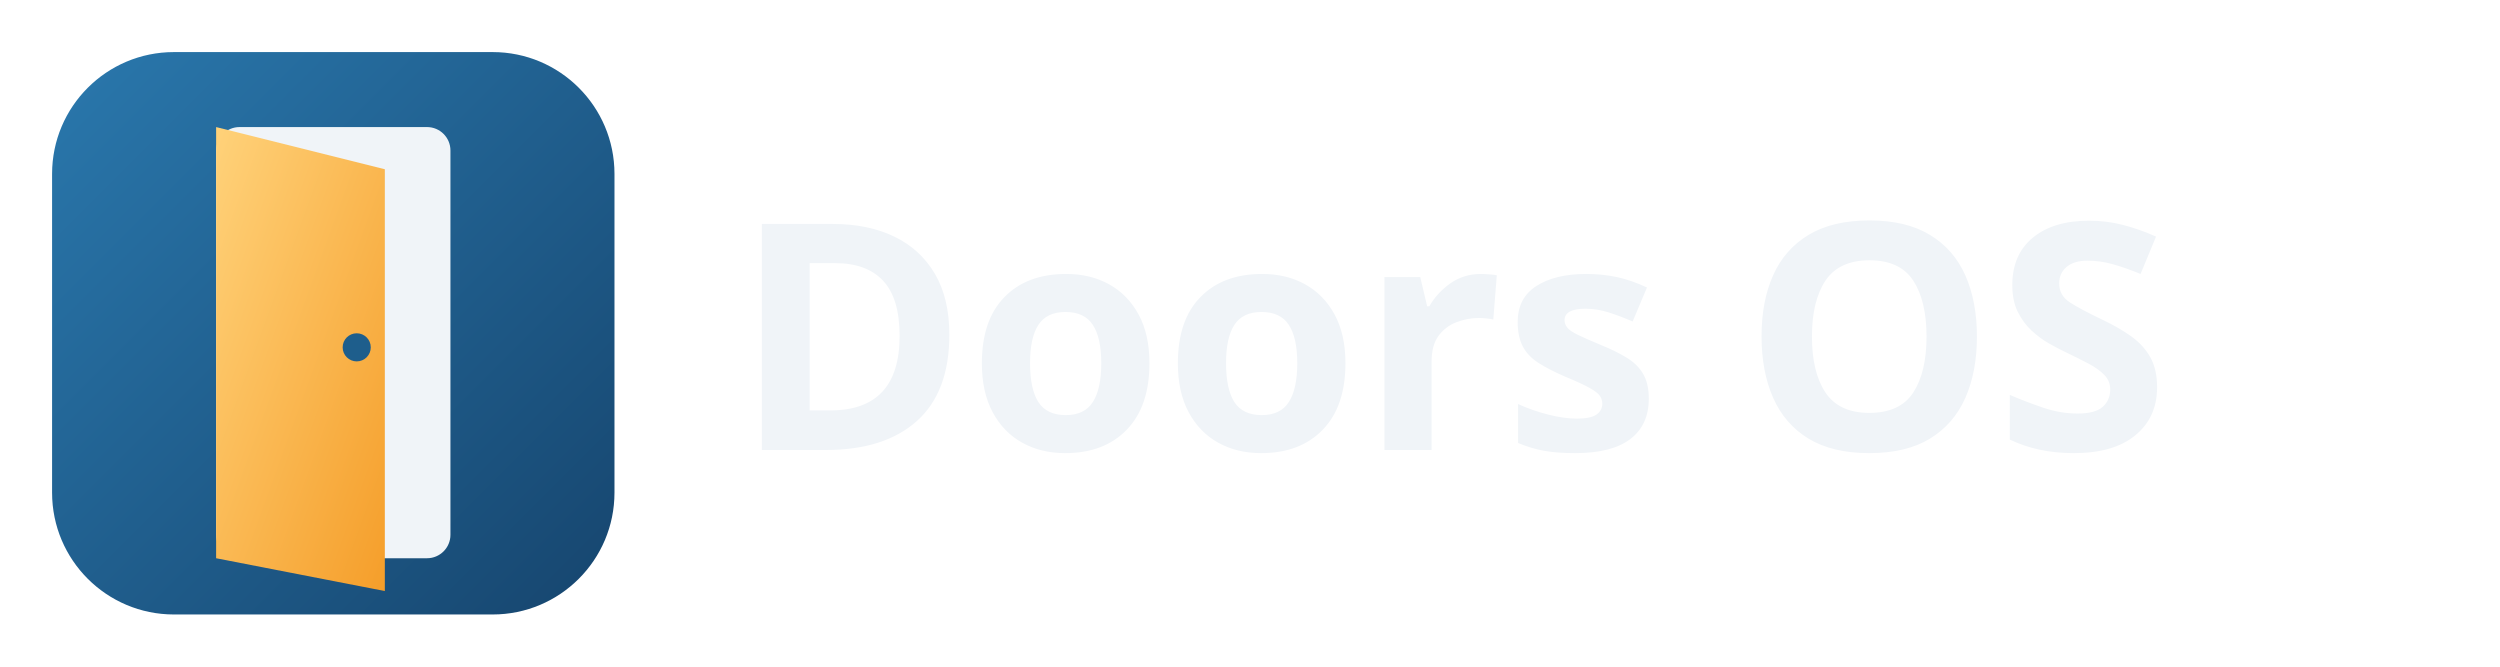
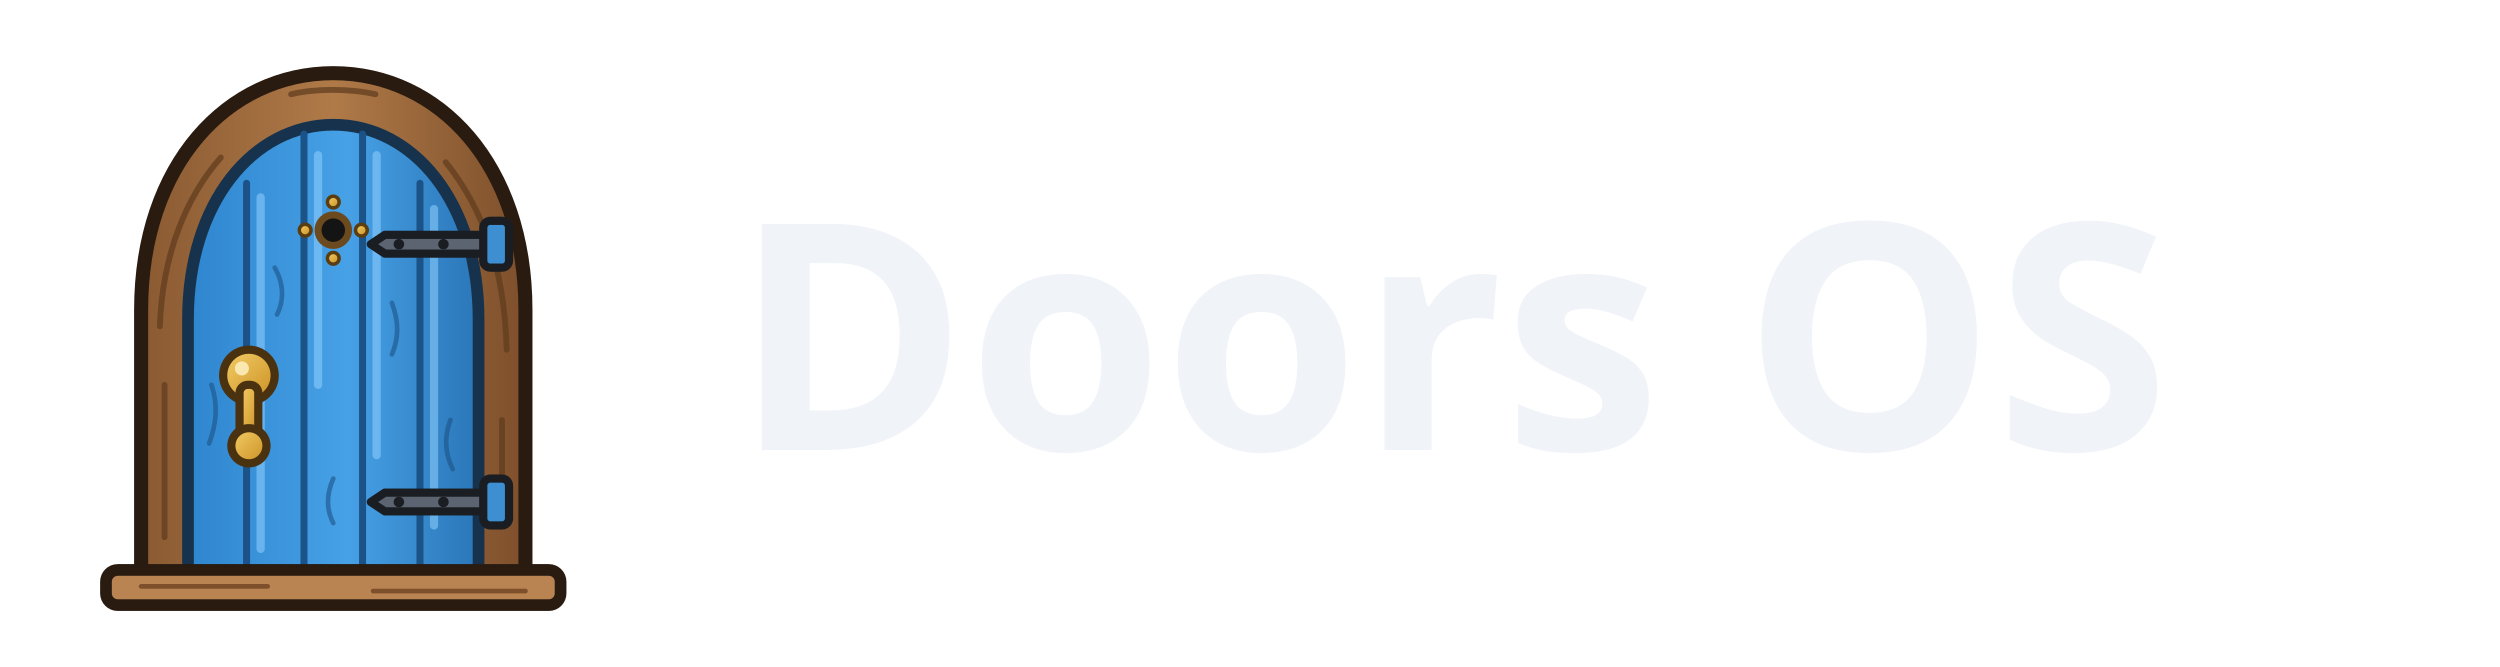
<svg xmlns="http://www.w3.org/2000/svg" width="300" height="80" viewBox="0 0 300 80">
  <defs>
-     <linearGradient id="lg_bg" x1="0" y1="0" x2="1" y2="1">
-       <stop offset="0" stop-color="#2a78ad" />
-       <stop offset="1" stop-color="#16456e" />
+     <linearGradient id="madeira" x1="0" y1="0" x2="1" y2="0">
+       <stop offset="0" stop-color="#8a5a32" />
+       <stop offset="0.5" stop-color="#b07a48" />
+       <stop offset="1" stop-color="#7d4f2b" />
    </linearGradient>
-     <linearGradient id="lg_door" x1="0" y1="0" x2="1" y2="1">
-       <stop offset="0" stop-color="#ffd27a" />
-       <stop offset="1" stop-color="#f59e2a" />
+     <linearGradient id="azul" x1="0" y1="0" x2="1" y2="0">
+       <stop offset="0" stop-color="#2f86cf" />
+       <stop offset="0.55" stop-color="#47a1e6" />
+       <stop offset="1" stop-color="#2a76b8" />
+     </linearGradient>
+     <linearGradient id="latao" x1="0" y1="0" x2="1" y2="1">
+       <stop offset="0" stop-color="#f6cf6a" />
+       <stop offset="1" stop-color="#c98f22" />
    </linearGradient>
  </defs>
-   <g transform="translate(4.0,4.0) scale(0.2812)" opacity="1.0">
-     <rect x="8" y="8" width="240" height="240" rx="52" fill="url(#lg_bg)" />
-     <rect x="78" y="40" width="100" height="184" rx="10" fill="#f0f4f8" />
-     <polygon points="78,40 150,58 150,238 78,224" fill="url(#lg_door)" />
-     <circle cx="138" cy="134" r="6" fill="#1e5e8c" />
+   <g transform="translate(4.0,4.0) scale(0.1406)" opacity="1.0">
+     <path d="M92 462 V236 C92 112 166 34 256 34 C346 34 420 112 420 236 V462 Z" fill="url(#madeira)" stroke="#2a1b10" stroke-width="12" stroke-linejoin="round" />
+     <g fill="none" stroke="#5e3a1d" stroke-width="5" stroke-linecap="round" opacity="0.7">
+       <path d="M112 430 V300" />
+       <path d="M108 250 C110 190 130 140 160 106" />
+       <path d="M400 420 V330" />
+       <path d="M404 270 C402 200 384 150 352 110" />
+       <path d="M220 52 C240 47 270 47 292 52" />
+     </g>
+     <path d="M132 462 V244 C132 144 188 78 256 78 C324 78 380 144 380 244 V462 Z" fill="url(#azul)" stroke="#16324d" stroke-width="10" stroke-linejoin="round" />
+     <g stroke="#1b5287" stroke-width="6" stroke-linecap="round">
+       <line x1="182" y1="128" x2="182" y2="458" />
+       <line x1="231" y1="86" x2="231" y2="458" />
+       <line x1="281" y1="86" x2="281" y2="458" />
+       <line x1="330" y1="128" x2="330" y2="458" />
+     </g>
+     <g stroke="#8fd0ff" stroke-width="7" stroke-linecap="round" opacity="0.55">
+       <line x1="194" y1="140" x2="194" y2="440" />
+       <line x1="243" y1="104" x2="243" y2="300" />
+       <line x1="293" y1="104" x2="293" y2="360" />
+       <line x1="342" y1="150" x2="342" y2="420" />
+     </g>
+     <g fill="none" stroke="#1b5287" stroke-width="4" stroke-linecap="round" opacity="0.6">
+       <path d="M152 300 c6 18 4 34 -2 50" />
+       <path d="M206 200 c8 14 8 28 2 40" />
+       <path d="M256 380 c-6 14 -6 26 0 38" />
+       <path d="M306 230 c6 16 6 30 0 44" />
+       <path d="M356 330 c-6 16 -4 30 2 42" />
+     </g>
+     <g stroke="#1a1d22" stroke-width="7" stroke-linejoin="round">
+       <path d="M300 172 H388 a8 8 0 0 1 0 16 H300 l-12 -8 Z" fill="#5b6470" />
+       <path d="M300 392 H388 a8 8 0 0 1 0 16 H300 l-12 -8 Z" fill="#5b6470" />
+       <rect x="384" y="160" width="22" height="40" rx="6" fill="#3d8fd1" />
+       <rect x="384" y="380" width="22" height="40" rx="6" fill="#3d8fd1" />
+     </g>
+     <g fill="#1a1d22">
+       <circle cx="312" cy="180" r="4.5" />
+       <circle cx="350" cy="180" r="4.5" />
+       <circle cx="312" cy="400" r="4.5" />
+       <circle cx="350" cy="400" r="4.5" />
+     </g>
+     <circle cx="256" cy="168" r="13" fill="#141414" stroke="#6b4a1f" stroke-width="6" />
+     <g fill="url(#latao)" stroke="#5a3d10" stroke-width="3">
+       <circle cx="256" cy="144" r="5" />
+       <circle cx="256" cy="192" r="5" />
+       <circle cx="232" cy="168" r="5" />
+       <circle cx="280" cy="168" r="5" />
+     </g>
+     <g stroke="#4a3210" stroke-width="7" stroke-linejoin="round">
+       <circle cx="184" cy="292" r="22" fill="url(#latao)" />
+       <rect x="176" y="300" width="16" height="44" rx="7" fill="url(#latao)" />
+       <circle cx="184" cy="352" r="15" fill="url(#latao)" />
+     </g>
+     <circle cx="178" cy="286" r="6" fill="#fff4c8" opacity="0.8" />
+     <rect x="62" y="458" width="388" height="30" rx="10" fill="#b98352" stroke="#2a1b10" stroke-width="10" />
+     <line x1="92" y1="472" x2="200" y2="472" stroke="#7d4f2b" stroke-width="4" stroke-linecap="round" />
+     <line x1="290" y1="476" x2="420" y2="476" stroke="#7d4f2b" stroke-width="4" stroke-linecap="round" />
  </g>
  <text x="88" y="54" font-family="Noto Sans, DejaVu Sans, sans-serif" font-weight="700" font-size="38" fill="#f0f4f8">Doors OS</text>
</svg>
